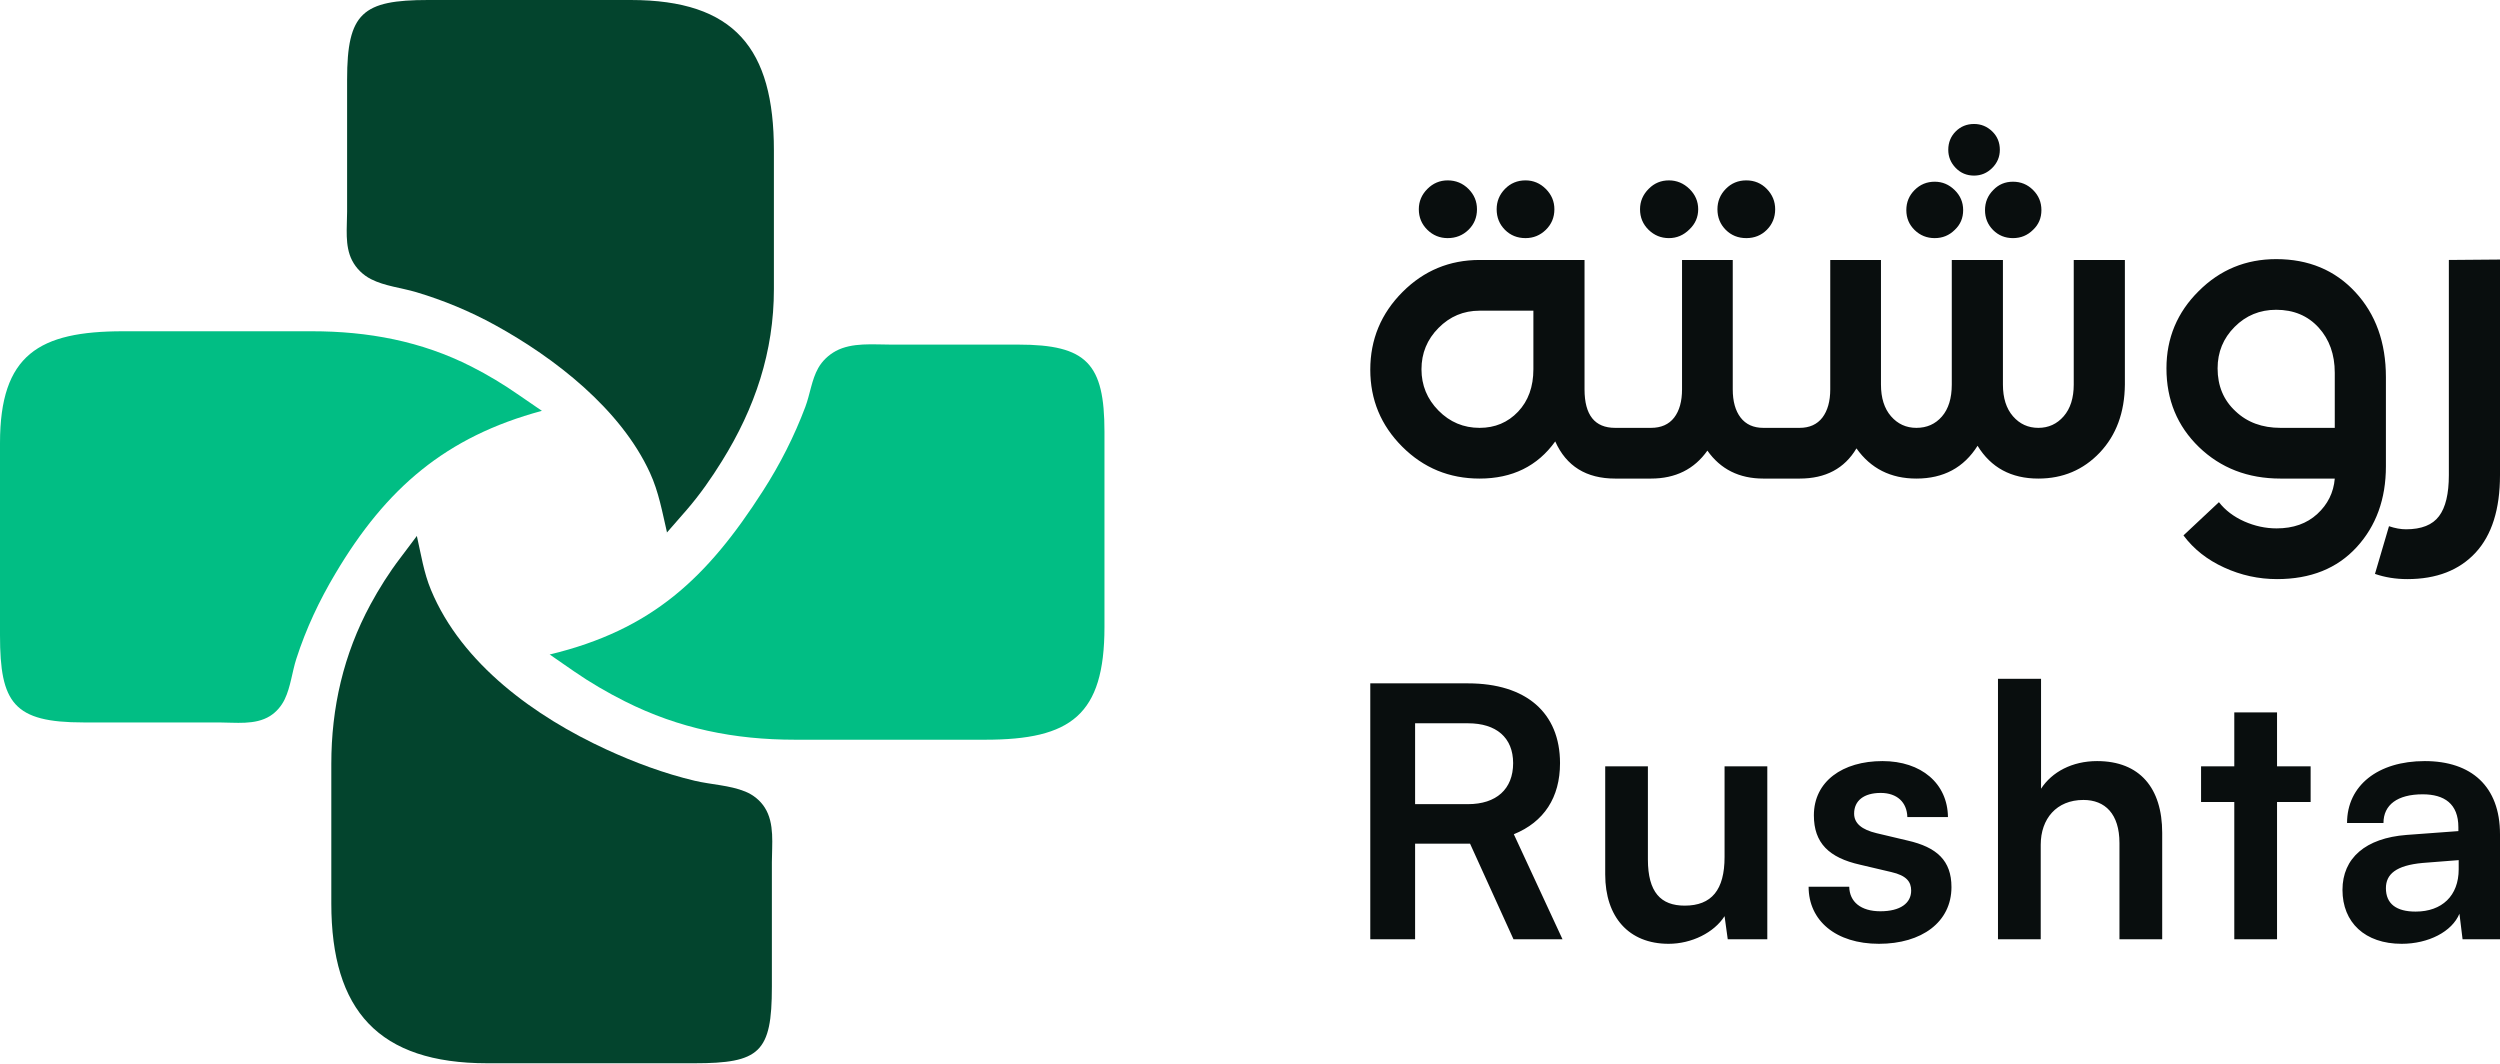
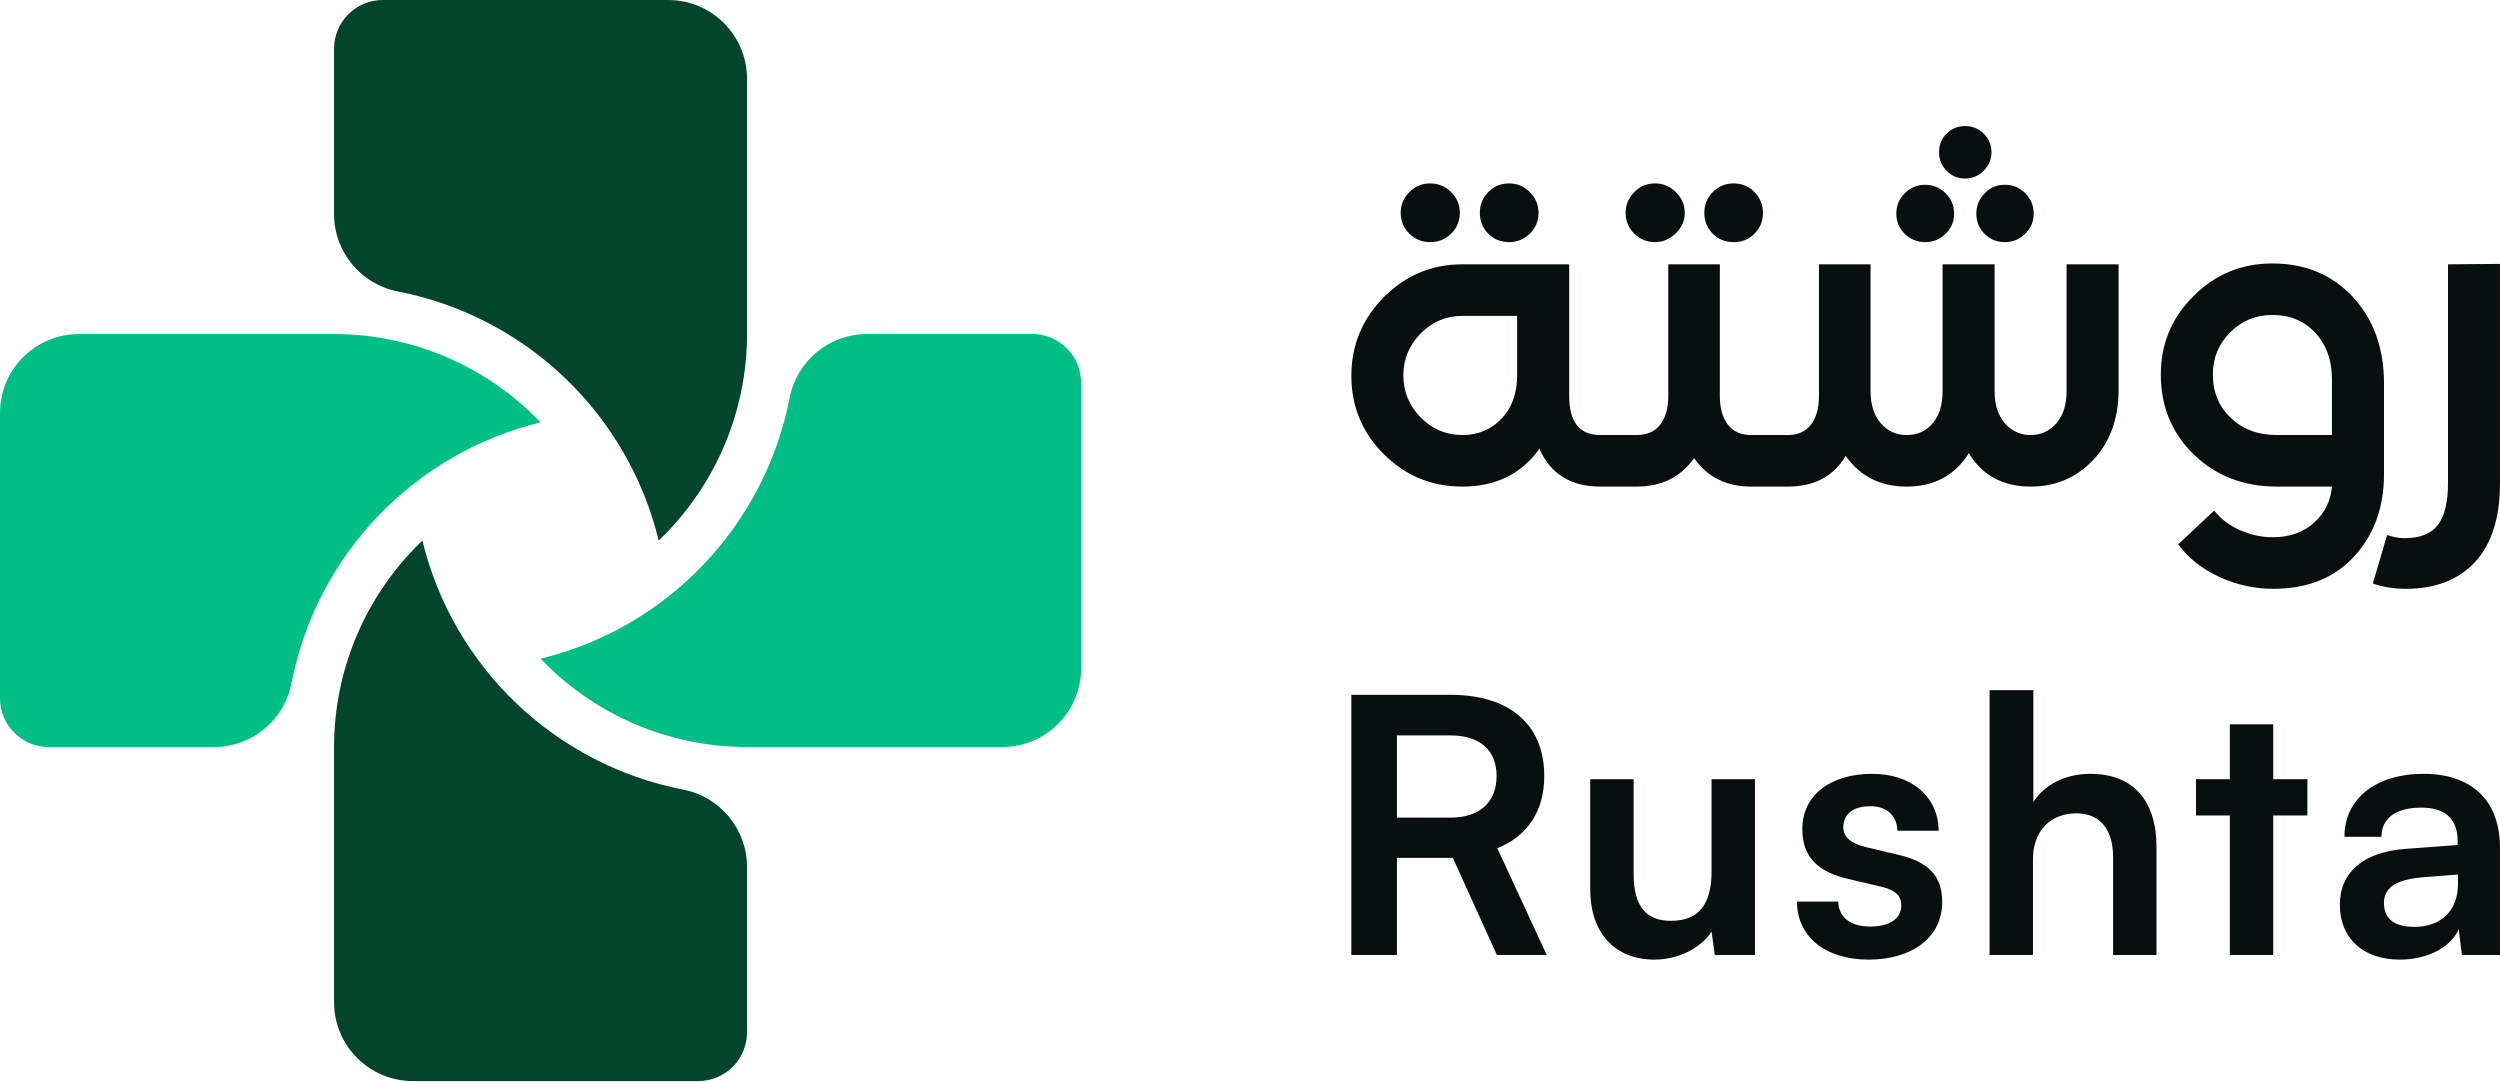
- <svg xmlns="http://www.w3.org/2000/svg" viewBox="0 0 470.25 200" width="470.25" height="200" role="img" aria-label="Rushta روشتة">
+ <svg xmlns="http://www.w3.org/2000/svg" viewBox="0 0 462.5 200" width="462.5" height="200" role="img" aria-label="Rushta روشتة">
  <g id="mark">
-     <path fill="#03442D" d="M78.41 100.81C79.19 104.23 79.71 107.72 81.07 110.97C86.86 124.93 100.73 134.84 114.02 140.96C119.36 143.42 124.95 145.5 130.67 146.86C133.77 147.59 137.23 147.69 140.18 148.89C141.68 149.5 142.99 150.55 143.86 151.92C145.74 154.88 145.19 158.84 145.19 162.18L145.19 185.62C145.19 197.98 142.91 200 130.6 200L91.65 200C71.24 200 62.32 190.1 62.32 169.93L62.32 143.71C62.32 133.1 64.61 123.1 69.68 113.71C71.33 110.67 73.2 107.7 75.31 104.94C76.35 103.58 79.44 99.43 78.41 100.81Z" />
-     <path fill="#03442D" d="M125.46 100.14C124.56 96.27 123.92 92.55 122.26 88.94C116.77 76.96 104.38 67.33 93.11 61.14C88.44 58.57 83.41 56.48 78.31 54.96C75.53 54.13 72.38 53.83 69.79 52.51C68.25 51.72 66.99 50.49 66.21 48.95C64.82 46.21 65.29 42.81 65.29 39.84L65.29 14.96C65.29 2.41 68.19 0 80.55 0L118.62 0C138.23 0 145.57 9.19 145.57 28.27L145.57 54.39C145.57 66.16 142.02 76.74 135.8 86.73C133.82 89.93 131.66 93.02 129.2 95.87C127.96 97.3 124.23 101.57 125.46 100.14Z" />
-     <path fill="#01BE84" d="M101.93 77.28C83.86 82.15 72.63 91.81 63.09 107.88C60.04 113 57.57 118.25 55.74 123.92C54.95 126.37 54.67 129.21 53.56 131.52C52.95 132.8 51.98 133.94 50.78 134.69C47.98 136.43 44.28 135.89 41.13 135.89L15.68 135.89C2.59 135.89 0 132.26 0 119.5L0 83.34C0 66.69 7.34 62.31 23.17 62.31L58.67 62.31C69.19 62.31 79.24 64.15 88.69 68.96C91.77 70.52 94.78 72.34 97.62 74.32C99.05 75.31 103.37 78.26 101.93 77.28Z" />
-     <path fill="#01BE84" d="M103.41 123.11C122.63 118.48 133.01 108.74 143.53 92.31C146.72 87.34 149.4 82.07 151.48 76.54C152.37 74.18 152.67 71.42 153.91 69.23C154.67 67.88 155.85 66.77 157.21 66.03C160.26 64.38 164.27 64.82 167.63 64.82L191.54 64.82C204.45 64.82 207.75 68.42 207.75 81.22L207.75 117.94C207.75 134.53 201.42 139.14 185.33 139.14L149.54 139.14C138.17 139.14 127.76 137.06 117.54 131.92C114.26 130.27 111.01 128.38 107.99 126.29C106.46 125.23 101.87 122.06 103.41 123.11Z" />
+     <path fill="#03442D" d="M138.2 160.4L138.2 190.98C138.2 195.96 134.16 200 129.18 200L76.39 200C68.34 200 61.8 193.47 61.8 185.41L61.8 138.2C61.8 123.77 67.71 109.97 78.14 100.01C83.85 123.47 102.69 141.46 126.39 146.08C133.25 147.41 138.2 153.41 138.2 160.4Z" />
+     <path fill="#03442D" d="M61.8 39.6L61.8 9.02C61.8 4.04 65.84 0 70.82 0L123.61 0C131.66 0 138.2 6.53 138.2 14.59L138.2 61.8C138.2 76.23 132.29 90.03 121.86 99.99C116.15 76.53 97.31 58.54 73.61 53.92C66.75 52.59 61.8 46.59 61.8 39.6Z" />
+     <path fill="#01BE84" d="M39.6 138.2L9.02 138.2C4.04 138.2 0 134.16 0 129.18L0 76.39C0 68.34 6.53 61.8 14.59 61.8L61.8 61.8C76.23 61.8 90.03 67.71 99.99 78.14C76.53 83.85 58.54 102.69 53.92 126.39C52.59 133.25 46.59 138.2 39.6 138.2Z" />
+     <path fill="#01BE84" d="M160.4 61.8L190.98 61.8C195.96 61.8 200 65.84 200 70.82L200 123.61C200 131.66 193.47 138.2 185.41 138.2L138.2 138.2C123.77 138.2 109.97 132.29 100.01 121.86C123.47 116.15 141.46 97.31 146.08 73.61C147.41 66.75 153.41 61.8 160.4 61.8Z" />
  </g>
  <g id="arabic" aria-label="روشتة">
-     <path id="arabic-letters" fill="#090E0E" d="M263.84 54.9C267.84 50.9 272.67 48.9 278.31 48.9L298.05 48.9L298.05 73.24C298.05 78.07 299.97 80.48 303.81 80.48L306.27 80.48L306.27 90.02L303.81 90.02C298.38 90.02 294.62 87.69 292.54 83.03C289.2 87.69 284.45 90.02 278.31 90.02C272.61 90.02 267.76 88.02 263.76 84.02C259.75 80.01 257.75 75.19 257.75 69.54C257.75 63.84 259.78 58.96 263.84 54.9ZM267.38 69.46C267.38 72.47 268.44 75.06 270.58 77.23C272.72 79.4 275.3 80.48 278.31 80.48C281.22 80.48 283.63 79.46 285.55 77.44C287.47 75.41 288.43 72.75 288.43 69.46L288.43 58.44L278.31 58.44C275.3 58.44 272.72 59.52 270.58 61.69C268.44 63.85 267.38 66.44 267.38 69.46ZM304.63 80.48L310.55 80.48C312.47 80.48 313.92 79.83 314.91 78.55C315.9 77.26 316.39 75.49 316.39 73.24L316.39 48.9L325.93 48.9L325.93 73.24C325.93 75.49 326.42 77.26 327.41 78.55C328.4 79.83 329.82 80.48 331.68 80.48L337.69 80.48L337.69 90.02L331.68 90.02C327.13 90.02 323.63 88.26 321.16 84.76C318.69 88.26 315.16 90.02 310.55 90.02L304.63 90.02ZM338.51 80.48C340.37 80.48 341.8 79.83 342.79 78.55C343.77 77.26 344.27 75.49 344.27 73.24L344.27 48.9L353.81 48.9L353.81 72.34C353.81 74.86 354.44 76.85 355.7 78.3C356.96 79.75 358.55 80.48 360.47 80.48C362.44 80.48 364.04 79.77 365.28 78.34C366.51 76.92 367.13 74.91 367.13 72.34L367.13 48.9L376.75 48.9L376.75 72.34C376.75 74.86 377.38 76.85 378.64 78.3C379.9 79.75 381.49 80.48 383.41 80.48C385.33 80.48 386.92 79.75 388.18 78.3C389.44 76.85 390.07 74.86 390.07 72.34L390.07 48.9L399.69 48.9L399.69 72.34C399.64 77.6 398.06 81.86 394.97 85.13C391.87 88.39 388.02 90.02 383.41 90.02C378.31 90.02 374.5 87.96 371.98 83.85C369.4 87.96 365.57 90.02 360.47 90.02C355.64 90.02 351.89 88.13 349.2 84.34C346.95 88.13 343.39 90.02 338.51 90.02L336.04 90.02L336.04 80.48ZM413.59 54.74C417.59 50.74 422.45 48.74 428.15 48.74C434.23 48.74 439.2 50.81 443.03 54.94C446.87 59.08 448.79 64.42 448.79 70.94L448.79 87.72C448.79 93.86 446.95 98.93 443.28 102.93C439.61 106.93 434.62 108.93 428.31 108.93C424.86 108.93 421.54 108.21 418.36 106.75C415.18 105.3 412.63 103.29 410.71 100.71L417.38 94.46C418.58 95.99 420.17 97.2 422.15 98.08C424.12 98.95 426.15 99.39 428.23 99.39C431.36 99.39 433.91 98.49 435.88 96.68C437.85 94.87 438.95 92.65 439.17 90.02L428.97 90.02C422.83 90.02 417.72 88.04 413.63 84.1C409.55 80.15 407.51 75.22 407.51 69.29C407.51 63.59 409.54 58.74 413.59 54.74ZM420.5 77.35C422.69 79.44 425.52 80.48 428.97 80.48L439.17 80.48L439.17 70.12C439.17 66.66 438.15 63.83 436.13 61.61C434.1 59.39 431.44 58.27 428.15 58.27C425.08 58.27 422.47 59.34 420.34 61.48C418.2 63.62 417.13 66.22 417.13 69.29C417.13 72.58 418.25 75.27 420.5 77.35ZM449.37 98.98C450.52 99.37 451.59 99.56 452.57 99.56C455.48 99.56 457.55 98.74 458.78 97.09C460.02 95.45 460.63 92.87 460.63 89.36L460.63 48.9L470.25 48.82L470.25 89.36C470.25 95.77 468.72 100.64 465.65 103.96C462.58 107.27 458.3 108.93 452.82 108.93C450.63 108.93 448.6 108.6 446.73 107.95Z" />
-     <path id="arabic-dots" fill="#090E0E" d="M266.88 39.36C266.88 37.88 267.42 36.61 268.49 35.54C269.55 34.47 270.83 33.93 272.31 33.93C273.84 33.93 275.15 34.47 276.22 35.54C277.29 36.61 277.82 37.88 277.82 39.36C277.82 40.9 277.29 42.18 276.22 43.23C275.15 44.27 273.84 44.79 272.31 44.79C270.83 44.79 269.55 44.27 268.49 43.23C267.42 42.18 266.88 40.9 266.88 39.36ZM281.52 39.36C281.52 37.88 282.04 36.61 283.08 35.54C284.12 34.47 285.41 33.93 286.95 33.93C288.43 33.93 289.7 34.47 290.77 35.54C291.84 36.61 292.38 37.88 292.38 39.36C292.38 40.9 291.84 42.18 290.77 43.23C289.7 44.27 288.43 44.79 286.95 44.79C285.41 44.79 284.12 44.27 283.08 43.23C282.04 42.18 281.52 40.9 281.52 39.36ZM323.05 39.36C323.05 37.88 323.57 36.61 324.61 35.54C325.65 34.47 326.94 33.93 328.48 33.93C330.01 33.93 331.3 34.47 332.34 35.54C333.38 36.61 333.91 37.88 333.91 39.36C333.91 40.9 333.38 42.18 332.34 43.23C331.3 44.27 330.01 44.79 328.48 44.79C326.94 44.79 325.65 44.27 324.61 43.23C323.57 42.18 323.05 40.9 323.05 39.36ZM310.14 35.5C311.18 34.45 312.44 33.93 313.92 33.93C315.4 33.93 316.69 34.47 317.79 35.54C318.88 36.61 319.43 37.88 319.43 39.36C319.43 40.84 318.88 42.1 317.79 43.14C316.69 44.24 315.4 44.79 313.92 44.79C312.44 44.79 311.17 44.27 310.1 43.23C309.03 42.18 308.49 40.9 308.49 39.36C308.49 37.88 309.04 36.59 310.14 35.5ZM360.14 35.74C361.18 34.7 362.44 34.18 363.92 34.18C365.35 34.18 366.59 34.7 367.66 35.74C368.73 36.78 369.27 38.04 369.27 39.52C369.27 41.01 368.75 42.24 367.7 43.23C366.66 44.27 365.4 44.79 363.92 44.79C362.44 44.79 361.18 44.28 360.14 43.27C359.1 42.25 358.58 41.01 358.58 39.52C358.58 38.04 359.1 36.78 360.14 35.74ZM374.94 35.74C375.93 34.7 377.16 34.18 378.64 34.18C380.12 34.18 381.38 34.7 382.42 35.74C383.47 36.78 383.99 38.04 383.99 39.52C383.99 41.01 383.47 42.24 382.42 43.23C381.38 44.27 380.12 44.79 378.64 44.79C377.16 44.79 375.91 44.28 374.9 43.27C373.89 42.25 373.38 41.01 373.38 39.52C373.38 38.04 373.9 36.78 374.94 35.74ZM367.87 24.72C368.8 23.79 369.95 23.32 371.32 23.32C372.64 23.32 373.78 23.79 374.74 24.72C375.7 25.65 376.17 26.81 376.17 28.18C376.17 29.49 375.7 30.63 374.74 31.59C373.78 32.55 372.64 33.03 371.32 33.03C369.95 33.03 368.8 32.55 367.87 31.59C366.94 30.63 366.47 29.49 366.47 28.18C366.47 26.81 366.94 25.65 367.87 24.72Z" />
+     <path id="arabic-letters" fill="#090E0E" d="M256.09 54.9C260.09 50.9 264.91 48.9 270.56 48.9L290.3 48.9L290.3 73.24C290.3 78.07 292.21 80.48 296.05 80.48L298.52 80.48L298.52 90.02L296.05 90.02C290.62 90.02 286.87 87.69 284.79 83.03C281.44 87.69 276.7 90.02 270.56 90.02C264.86 90.02 260.01 88.02 256 84.02C252 80.01 250 75.19 250 69.54C250 63.84 252.03 58.96 256.09 54.9ZM259.62 69.46C259.62 72.47 260.69 75.06 262.83 77.23C264.97 79.4 267.54 80.48 270.56 80.48C273.46 80.48 275.88 79.46 277.8 77.44C279.71 75.41 280.67 72.75 280.67 69.46L280.67 58.44L270.56 58.44C267.54 58.44 264.97 59.52 262.83 61.69C260.69 63.85 259.62 66.44 259.62 69.46ZM296.88 80.48L302.8 80.48C304.71 80.48 306.17 79.83 307.15 78.55C308.14 77.26 308.63 75.49 308.63 73.24L308.63 48.9L318.17 48.9L318.17 73.24C318.17 75.49 318.67 77.26 319.65 78.55C320.64 79.83 322.07 80.48 323.93 80.48L329.93 80.48L329.93 90.02L323.93 90.02C319.38 90.02 315.87 88.26 313.4 84.76C310.94 88.26 307.4 90.02 302.8 90.02L296.88 90.02ZM330.76 80.48C332.62 80.48 334.05 79.83 335.03 78.55C336.02 77.26 336.51 75.49 336.51 73.24L336.51 48.9L346.05 48.9L346.05 72.34C346.05 74.86 346.68 76.85 347.94 78.3C349.21 79.75 350.79 80.48 352.71 80.48C354.69 80.48 356.29 79.77 357.52 78.34C358.76 76.92 359.38 74.91 359.38 72.34L359.38 48.9L369 48.9L369 72.34C369 74.86 369.63 76.85 370.89 78.3C372.15 79.75 373.74 80.48 375.66 80.48C377.58 80.48 379.17 79.75 380.43 78.3C381.69 76.85 382.32 74.86 382.32 72.34L382.32 48.9L391.94 48.9L391.94 72.34C391.89 77.6 390.31 81.86 387.21 85.13C384.11 88.39 380.26 90.02 375.66 90.02C370.56 90.02 366.75 87.96 364.23 83.85C361.65 87.96 357.81 90.02 352.71 90.02C347.89 90.02 344.13 88.13 341.45 84.34C339.2 88.13 335.64 90.02 330.76 90.02L328.29 90.02L328.29 80.48ZM405.84 54.74C409.84 50.74 414.69 48.74 420.39 48.74C426.48 48.74 431.44 50.81 435.28 54.94C439.12 59.08 441.04 64.42 441.04 70.94L441.04 87.72C441.04 93.86 439.2 98.93 435.53 102.93C431.85 106.93 426.86 108.93 420.56 108.93C417.11 108.93 413.79 108.21 410.61 106.75C407.43 105.3 404.88 103.29 402.96 100.71L409.62 94.46C410.83 95.99 412.42 97.2 414.39 98.08C416.37 98.95 418.39 99.39 420.48 99.39C423.6 99.39 426.15 98.49 428.12 96.68C430.1 94.87 431.2 92.65 431.41 90.02L421.22 90.02C415.08 90.02 409.96 88.04 405.88 84.1C401.8 80.15 399.75 75.22 399.75 69.29C399.75 63.59 401.78 58.74 405.84 54.74ZM412.75 77.35C414.94 79.44 417.76 80.48 421.22 80.48L431.41 80.48L431.41 70.12C431.41 66.66 430.4 63.83 428.37 61.61C426.34 59.39 423.68 58.27 420.39 58.27C417.32 58.27 414.72 59.34 412.58 61.48C410.44 63.62 409.38 66.22 409.38 69.29C409.38 72.58 410.5 75.27 412.75 77.35ZM441.61 98.98C442.76 99.37 443.83 99.56 444.82 99.56C447.72 99.56 449.79 98.74 451.03 97.09C452.26 95.45 452.88 92.87 452.88 89.36L452.88 48.9L462.5 48.82L462.5 89.36C462.5 95.77 460.96 100.64 457.89 103.96C454.82 107.27 450.55 108.93 445.07 108.93C442.87 108.93 440.84 108.6 438.98 107.95Z" />
+     <path id="arabic-dots" fill="#090E0E" d="M259.13 39.36C259.13 37.88 259.66 36.61 260.73 35.54C261.8 34.47 263.08 33.93 264.56 33.93C266.09 33.93 267.39 34.47 268.46 35.54C269.53 36.61 270.07 37.88 270.07 39.36C270.07 40.9 269.53 42.18 268.46 43.23C267.39 44.27 266.09 44.79 264.56 44.79C263.08 44.79 261.8 44.27 260.73 43.23C259.66 42.18 259.13 40.9 259.13 39.36ZM273.77 39.36C273.77 37.88 274.29 36.61 275.33 35.54C276.37 34.47 277.66 33.93 279.19 33.93C280.67 33.93 281.95 34.47 283.02 35.54C284.09 36.61 284.62 37.88 284.62 39.36C284.62 40.9 284.09 42.18 283.02 43.23C281.95 44.27 280.67 44.79 279.19 44.79C277.66 44.79 276.37 44.27 275.33 43.23C274.29 42.18 273.77 40.9 273.77 39.36ZM315.3 39.36C315.3 37.88 315.82 36.61 316.86 35.54C317.9 34.47 319.19 33.93 320.72 33.93C322.26 33.93 323.55 34.47 324.59 35.54C325.63 36.61 326.15 37.88 326.15 39.36C326.15 40.9 325.63 42.18 324.59 43.23C323.55 44.27 322.26 44.79 320.72 44.79C319.19 44.79 317.9 44.27 316.86 43.23C315.82 42.18 315.3 40.9 315.3 39.36ZM302.38 35.5C303.43 34.45 304.69 33.93 306.17 33.93C307.65 33.93 308.94 34.47 310.03 35.54C311.13 36.61 311.68 37.88 311.68 39.36C311.68 40.84 311.13 42.1 310.03 43.14C308.94 44.24 307.65 44.79 306.17 44.79C304.69 44.79 303.41 44.27 302.34 43.23C301.27 42.18 300.74 40.9 300.74 39.36C300.74 37.88 301.29 36.59 302.38 35.5ZM352.38 35.74C353.43 34.7 354.69 34.18 356.17 34.18C357.59 34.18 358.84 34.7 359.91 35.74C360.98 36.78 361.51 38.04 361.51 39.52C361.51 41.01 360.99 42.24 359.95 43.23C358.91 44.27 357.65 44.79 356.17 44.79C354.69 44.79 353.43 44.28 352.38 43.27C351.34 42.25 350.82 41.01 350.82 39.52C350.82 38.04 351.34 36.78 352.38 35.74ZM367.19 35.74C368.17 34.7 369.41 34.18 370.89 34.18C372.37 34.18 373.63 34.7 374.67 35.74C375.71 36.78 376.23 38.04 376.23 39.52C376.23 41.01 375.71 42.24 374.67 43.23C373.63 44.27 372.37 44.79 370.89 44.79C369.41 44.79 368.16 44.28 367.15 43.27C366.13 42.25 365.62 41.01 365.62 39.52C365.62 38.04 366.15 36.78 367.19 35.74ZM360.12 24.72C361.05 23.79 362.2 23.32 363.57 23.32C364.88 23.32 366.02 23.79 366.98 24.72C367.94 25.65 368.42 26.81 368.42 28.18C368.42 29.49 367.94 30.63 366.98 31.59C366.02 32.55 364.88 33.03 363.57 33.03C362.2 33.03 361.05 32.55 360.12 31.59C359.18 30.63 358.72 29.49 358.72 28.18C358.72 26.81 359.18 25.65 360.12 24.72Z" />
  </g>
-   <path id="english" aria-label="Rushta" fill="#090E0E" d="M266.18 176.68L266.18 158.7L276.52 158.7L284.69 176.68L293.91 176.68L284.75 156.92C290.42 154.62 293.44 150.01 293.44 143.55C293.44 134.07 287.06 128.54 276.13 128.54L257.75 128.54L257.75 176.68ZM266.18 136.05L276.13 136.05C281.46 136.05 284.62 138.75 284.62 143.55C284.62 148.43 281.46 151.26 276.13 151.26L266.18 151.26ZM324.39 144.15L324.39 161.2C324.39 167.39 321.96 170.35 316.89 170.35C312.41 170.35 309.97 167.85 309.97 161.66L309.97 144.15L301.94 144.15L301.94 164.49C301.94 172.46 306.35 177.53 313.86 177.53C318.2 177.53 322.42 175.42 324.39 172.33L324.99 176.68L332.43 176.68L332.43 144.15ZM340.2 166.8C340.2 173.19 345.34 177.53 353.43 177.53C361.47 177.53 367.07 173.45 367.07 166.86C367.07 161.86 364.3 159.36 358.83 158.11L352.97 156.72C350.21 156.06 348.76 154.88 348.76 153.04C348.76 150.6 350.6 149.15 353.76 149.15C356.86 149.15 358.7 150.93 358.77 153.69L366.41 153.69C366.34 147.37 361.4 143.16 354.09 143.16C346.59 143.16 341.19 146.98 341.19 153.36C341.19 158.57 344.02 161.33 349.88 162.65L355.74 164.03C358.64 164.69 359.49 165.88 359.49 167.52C359.49 169.89 357.45 171.41 353.7 171.41C350.01 171.41 347.9 169.63 347.84 166.8ZM383.86 176.68L383.86 158.9C383.86 154.02 386.82 150.47 391.89 150.47C395.97 150.47 398.67 153.1 398.67 158.57L398.67 176.68L406.71 176.68L406.71 156.66C406.71 148.23 402.49 143.16 394.46 143.16C389.78 143.16 385.97 145.2 383.92 148.36L383.92 127.68L375.82 127.68L375.82 176.68ZM428.31 176.68L428.31 150.86L434.63 150.86L434.63 144.15L428.31 144.15L428.31 134L420.27 134L420.27 144.15L414.02 144.15L414.02 150.86L420.27 150.86L420.27 176.68ZM451.75 177.53C456.82 177.53 461.23 175.23 462.62 171.87L463.21 176.68L470.25 176.68L470.25 156.92C470.25 147.9 464.85 143.16 456.1 143.16C447.27 143.16 441.48 147.77 441.48 154.81L448.33 154.81C448.33 151.39 450.96 149.41 455.7 149.41C459.78 149.41 462.42 151.19 462.42 155.6L462.42 156.33L452.67 157.05C444.97 157.64 440.62 161.4 440.62 167.39C440.62 173.51 444.84 177.53 451.75 177.53ZM454.38 171.47C450.76 171.47 448.79 170.02 448.79 167.06C448.79 164.43 450.7 162.78 455.7 162.32L462.48 161.79L462.48 163.51C462.48 168.51 459.32 171.47 454.38 171.47Z" />
+   <path id="english" aria-label="Rushta" fill="#090E0E" d="M258.43 176.68L258.43 158.7L268.77 158.7L276.93 176.68L286.15 176.68L277 156.92C282.66 154.62 285.69 150.01 285.69 143.55C285.69 134.07 279.3 128.54 268.37 128.54L250 128.54L250 176.68ZM258.43 136.05L268.37 136.05C273.71 136.05 276.87 138.75 276.87 143.55C276.87 148.43 273.71 151.26 268.37 151.26L258.43 151.26ZM316.64 144.15L316.64 161.2C316.64 167.39 314.2 170.35 309.13 170.35C304.66 170.35 302.22 167.85 302.22 161.66L302.22 144.15L294.19 144.15L294.19 164.49C294.19 172.46 298.6 177.53 306.1 177.53C310.45 177.53 314.67 175.42 316.64 172.33L317.23 176.68L324.67 176.68L324.67 144.15ZM332.44 166.8C332.44 173.19 337.58 177.53 345.68 177.53C353.71 177.53 359.31 173.45 359.31 166.86C359.31 161.86 356.55 159.36 351.08 158.11L345.22 156.72C342.45 156.06 341.01 154.88 341.01 153.04C341.01 150.6 342.85 149.15 346.01 149.15C349.11 149.15 350.95 150.93 351.01 153.69L358.65 153.69C358.59 147.37 353.65 143.16 346.34 143.16C338.83 143.16 333.43 146.98 333.43 153.36C333.43 158.57 336.26 161.33 342.13 162.65L347.99 164.03C350.88 164.69 351.74 165.88 351.74 167.52C351.74 169.89 349.7 171.41 345.94 171.41C342.26 171.41 340.15 169.63 340.08 166.8ZM376.1 176.68L376.1 158.9C376.1 154.02 379.07 150.47 384.14 150.47C388.22 150.47 390.92 153.1 390.92 158.57L390.92 176.68L398.95 176.68L398.95 156.66C398.95 148.23 394.74 143.16 386.71 143.16C382.03 143.16 378.21 145.2 376.17 148.36L376.17 127.68L368.07 127.68L368.07 176.68ZM420.55 176.68L420.55 150.86L426.87 150.86L426.87 144.15L420.55 144.15L420.55 134L412.52 134L412.52 144.15L406.26 144.15L406.26 150.86L412.52 150.86L412.52 176.68ZM444 177.53C449.07 177.53 453.48 175.23 454.86 171.87L455.45 176.68L462.5 176.68L462.5 156.92C462.5 147.9 457.1 143.16 448.34 143.16C439.52 143.16 433.72 147.77 433.72 154.81L440.57 154.81C440.57 151.39 443.21 149.41 447.95 149.41C452.03 149.41 454.66 151.19 454.66 155.6L454.66 156.33L444.92 157.05C437.21 157.64 432.87 161.4 432.87 167.39C432.87 173.51 437.08 177.53 444 177.53ZM446.63 171.47C443.01 171.47 441.03 170.02 441.03 167.06C441.03 164.43 442.94 162.78 447.95 162.32L454.73 161.79L454.73 163.51C454.73 168.51 451.57 171.47 446.63 171.47Z" />
</svg>
